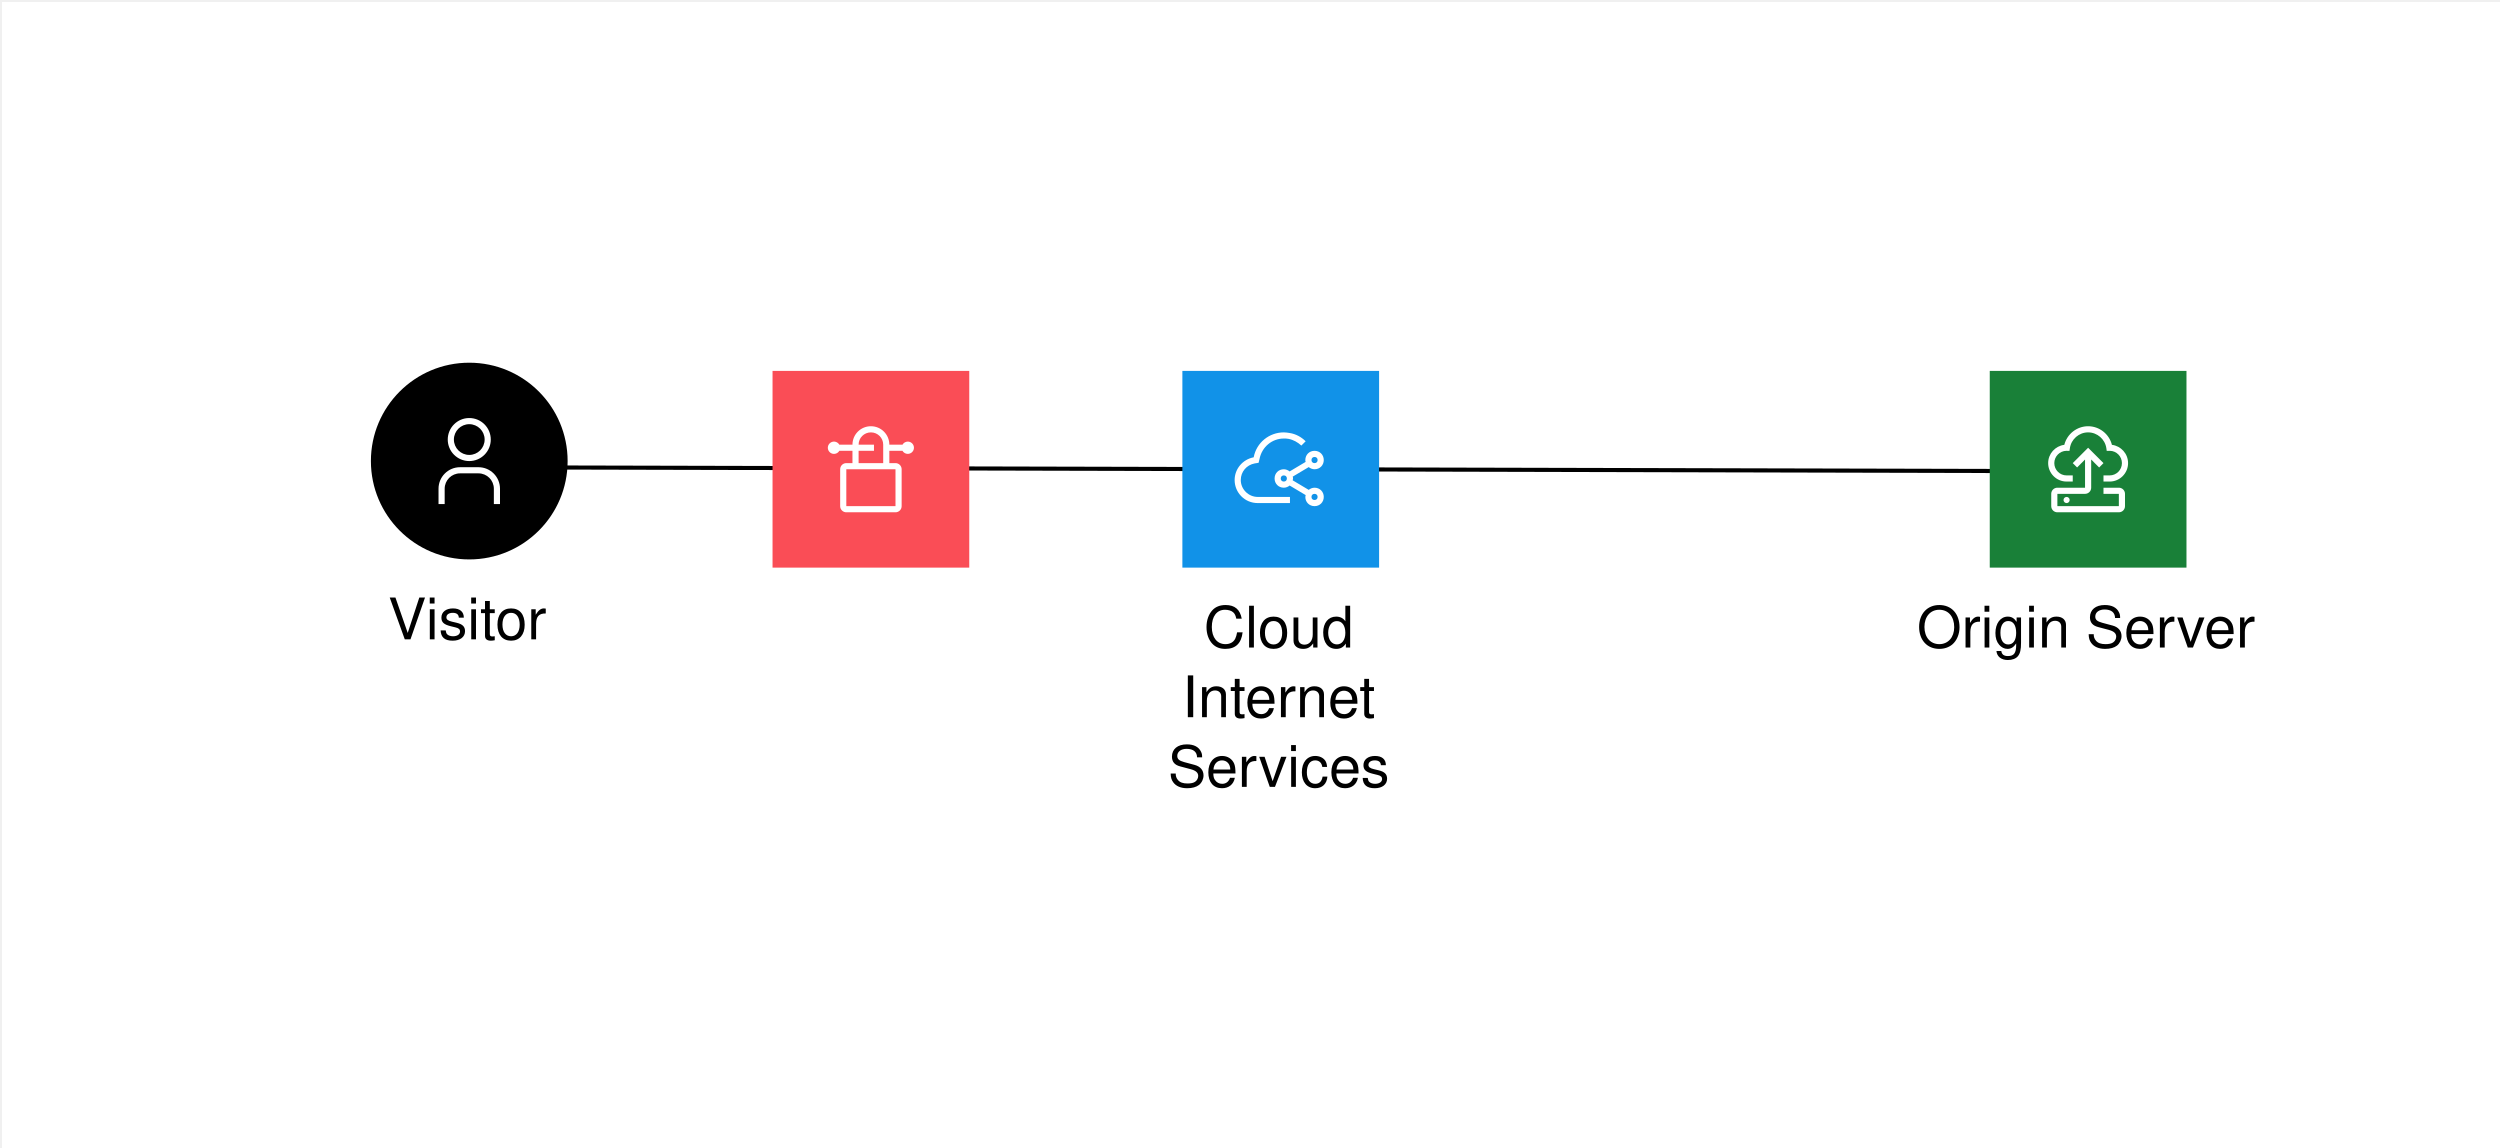
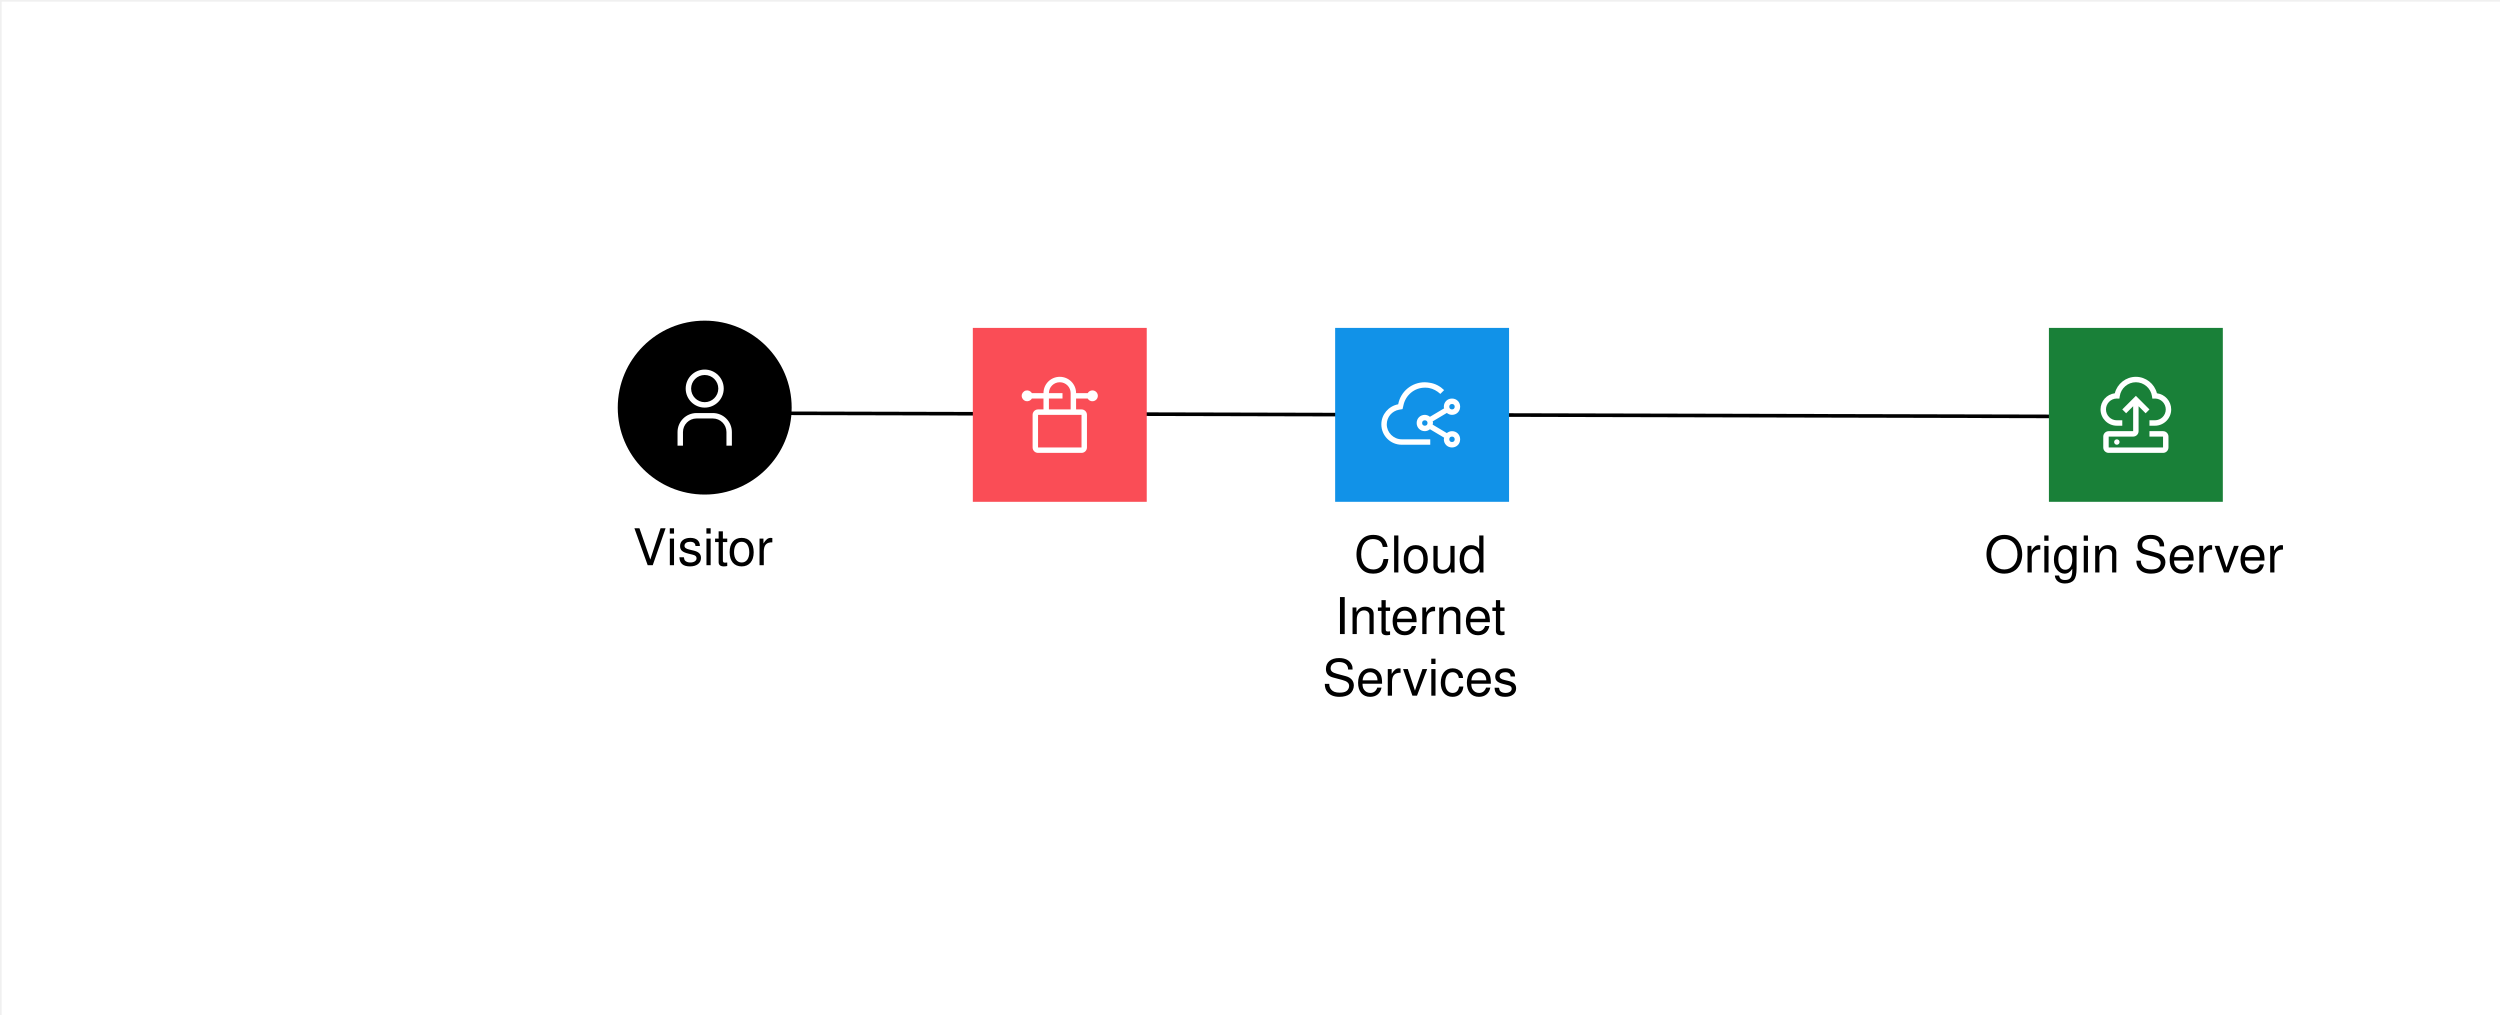
- <svg xmlns="http://www.w3.org/2000/svg" version="1.1" width="610px" height="280px" viewBox="-0.5 -0.5 610 280" content="&lt;mxfile host=&quot;Electron&quot; agent=&quot;Mozilla/5.0 (Macintosh; Intel Mac OS X 10_15_7) AppleWebKit/537.36 (KHTML, like Gecko) draw.io/25.0.2 Chrome/128.0.661.186 Electron/32.2.5 Safari/537.36&quot; version=&quot;25.0.2&quot; scale=&quot;1&quot; border=&quot;0&quot;&gt;&#10;  &lt;diagram name=&quot;Page-1&quot; id=&quot;8wTxipBLSAse1nOkmh9F&quot;&gt;&#10;    &lt;mxGraphModel dx=&quot;1578&quot; dy=&quot;1638&quot; grid=&quot;1&quot; gridSize=&quot;10&quot; guides=&quot;1&quot; tooltips=&quot;1&quot; connect=&quot;1&quot; arrows=&quot;1&quot; fold=&quot;1&quot; page=&quot;1&quot; pageScale=&quot;1&quot; pageWidth=&quot;850&quot; pageHeight=&quot;1100&quot; math=&quot;0&quot; shadow=&quot;0&quot;&gt;&#10;      &lt;root&gt;&#10;        &lt;mxCell id=&quot;0&quot; /&gt;&#10;        &lt;mxCell id=&quot;1&quot; parent=&quot;0&quot; /&gt;&#10;        &lt;mxCell id=&quot;s4TLBKT3WQaBaCJXcjlO-1&quot; value=&quot;&quot; style=&quot;rounded=0;whiteSpace=wrap;html=1;strokeColor=none;&quot; vertex=&quot;1&quot; parent=&quot;1&quot;&gt;&#10;          &lt;mxGeometry x=&quot;-60&quot; y=&quot;-60&quot; width=&quot;610&quot; height=&quot;280&quot; as=&quot;geometry&quot; /&gt;&#10;        &lt;/mxCell&gt;&#10;        &lt;mxCell id=&quot;hN0CreysbBGn29C-ZNiO-8&quot; value=&quot;&quot; style=&quot;endArrow=none;html=1;rounded=0;&quot; parent=&quot;1&quot; edge=&quot;1&quot;&gt;&#10;          &lt;mxGeometry width=&quot;50&quot; height=&quot;50&quot; relative=&quot;1&quot; as=&quot;geometry&quot;&gt;&#10;            &lt;mxPoint x=&quot;47&quot; y=&quot;53.5&quot; as=&quot;sourcePoint&quot; /&gt;&#10;            &lt;mxPoint x=&quot;457&quot; y=&quot;54.5&quot; as=&quot;targetPoint&quot; /&gt;&#10;          &lt;/mxGeometry&gt;&#10;        &lt;/mxCell&gt;&#10;        &lt;mxCell id=&quot;hN0CreysbBGn29C-ZNiO-1&quot; value=&quot;Visitor&quot; style=&quot;shape=ellipse;fillColor=#000000;aspect=fixed;resizable=0;labelPosition=center;verticalLabelPosition=bottom;align=center;verticalAlign=top;strokeColor=none;fontSize=14;&quot; parent=&quot;1&quot; vertex=&quot;1&quot;&gt;&#10;          &lt;mxGeometry x=&quot;30&quot; y=&quot;28&quot; width=&quot;48&quot; height=&quot;48&quot; as=&quot;geometry&quot; /&gt;&#10;        &lt;/mxCell&gt;&#10;        &lt;mxCell id=&quot;hN0CreysbBGn29C-ZNiO-2&quot; value=&quot;&quot; style=&quot;fillColor=#ffffff;strokeColor=none;dashed=0;outlineConnect=0;html=1;labelPosition=center;verticalLabelPosition=bottom;verticalAlign=top;part=1;movable=0;resizable=0;rotatable=0;shape=mxgraph.ibm_cloud.user&quot; parent=&quot;hN0CreysbBGn29C-ZNiO-1&quot; vertex=&quot;1&quot;&gt;&#10;          &lt;mxGeometry width=&quot;24&quot; height=&quot;24&quot; relative=&quot;1&quot; as=&quot;geometry&quot;&gt;&#10;            &lt;mxPoint x=&quot;12&quot; y=&quot;12&quot; as=&quot;offset&quot; /&gt;&#10;          &lt;/mxGeometry&gt;&#10;        &lt;/mxCell&gt;&#10;        &lt;mxCell id=&quot;hN0CreysbBGn29C-ZNiO-3&quot; value=&quot;Cloud &amp;#xa;Internet &amp;#xa;Services&quot; style=&quot;shape=rect;fillColor=#1192E8;aspect=fixed;resizable=0;labelPosition=center;verticalLabelPosition=bottom;align=center;verticalAlign=top;strokeColor=none;fontSize=14;&quot; parent=&quot;1&quot; vertex=&quot;1&quot;&gt;&#10;          &lt;mxGeometry x=&quot;228&quot; y=&quot;30&quot; width=&quot;48&quot; height=&quot;48&quot; as=&quot;geometry&quot; /&gt;&#10;        &lt;/mxCell&gt;&#10;        &lt;mxCell id=&quot;hN0CreysbBGn29C-ZNiO-4&quot; value=&quot;&quot; style=&quot;fillColor=#ffffff;strokeColor=none;dashed=0;outlineConnect=0;html=1;labelPosition=center;verticalLabelPosition=bottom;verticalAlign=top;part=1;movable=0;resizable=0;rotatable=0;shape=mxgraph.ibm_cloud.ibm-cloud--internet-services&quot; parent=&quot;hN0CreysbBGn29C-ZNiO-3&quot; vertex=&quot;1&quot;&gt;&#10;          &lt;mxGeometry width=&quot;24&quot; height=&quot;24&quot; relative=&quot;1&quot; as=&quot;geometry&quot;&gt;&#10;            &lt;mxPoint x=&quot;12&quot; y=&quot;12&quot; as=&quot;offset&quot; /&gt;&#10;          &lt;/mxGeometry&gt;&#10;        &lt;/mxCell&gt;&#10;        &lt;mxCell id=&quot;hN0CreysbBGn29C-ZNiO-25&quot; value=&quot;&quot; style=&quot;shape=rect;fillColor=#FA4D56;aspect=fixed;resizable=0;labelPosition=center;verticalLabelPosition=bottom;align=center;verticalAlign=top;strokeColor=none;fontSize=14;&quot; parent=&quot;1&quot; vertex=&quot;1&quot;&gt;&#10;          &lt;mxGeometry x=&quot;128&quot; y=&quot;30&quot; width=&quot;48&quot; height=&quot;48&quot; as=&quot;geometry&quot; /&gt;&#10;        &lt;/mxCell&gt;&#10;        &lt;mxCell id=&quot;hN0CreysbBGn29C-ZNiO-26&quot; value=&quot;&quot; style=&quot;fillColor=#ffffff;strokeColor=none;dashed=0;outlineConnect=0;html=1;labelPosition=center;verticalLabelPosition=bottom;verticalAlign=top;part=1;movable=0;resizable=0;rotatable=0;shape=mxgraph.ibm_cloud.vpn--connection&quot; parent=&quot;hN0CreysbBGn29C-ZNiO-25&quot; vertex=&quot;1&quot;&gt;&#10;          &lt;mxGeometry width=&quot;24&quot; height=&quot;24&quot; relative=&quot;1&quot; as=&quot;geometry&quot;&gt;&#10;            &lt;mxPoint x=&quot;12&quot; y=&quot;12&quot; as=&quot;offset&quot; /&gt;&#10;          &lt;/mxGeometry&gt;&#10;        &lt;/mxCell&gt;&#10;        &lt;mxCell id=&quot;hN0CreysbBGn29C-ZNiO-30&quot; value=&quot;Origin Server&amp;#xa;&quot; style=&quot;shape=rect;fillColor=#198038;aspect=fixed;resizable=0;labelPosition=center;verticalLabelPosition=bottom;align=center;verticalAlign=top;strokeColor=none;fontSize=14;&quot; parent=&quot;1&quot; vertex=&quot;1&quot;&gt;&#10;          &lt;mxGeometry x=&quot;425&quot; y=&quot;30&quot; width=&quot;48&quot; height=&quot;48&quot; as=&quot;geometry&quot; /&gt;&#10;        &lt;/mxCell&gt;&#10;        &lt;mxCell id=&quot;hN0CreysbBGn29C-ZNiO-31&quot; value=&quot;&quot; style=&quot;fillColor=#ffffff;strokeColor=none;dashed=0;outlineConnect=0;html=1;labelPosition=center;verticalLabelPosition=bottom;verticalAlign=top;part=1;movable=0;resizable=0;rotatable=0;shape=mxgraph.ibm_cloud.ibm-cloud--virtual-server-classic&quot; parent=&quot;hN0CreysbBGn29C-ZNiO-30&quot; vertex=&quot;1&quot;&gt;&#10;          &lt;mxGeometry width=&quot;24&quot; height=&quot;24&quot; relative=&quot;1&quot; as=&quot;geometry&quot;&gt;&#10;            &lt;mxPoint x=&quot;12&quot; y=&quot;12&quot; as=&quot;offset&quot; /&gt;&#10;          &lt;/mxGeometry&gt;&#10;        &lt;/mxCell&gt;&#10;      &lt;/root&gt;&#10;    &lt;/mxGraphModel&gt;&#10;  &lt;/diagram&gt;&#10;&lt;/mxfile&gt;&#10;" style="background-color: rgb(255, 255, 255);">
+ <svg xmlns="http://www.w3.org/2000/svg" version="1.1" width="690px" height="280px" viewBox="-0.5 -0.5 690 280" content="&lt;mxfile host=&quot;Electron&quot; agent=&quot;Mozilla/5.0 (Macintosh; Intel Mac OS X 10_15_7) AppleWebKit/537.36 (KHTML, like Gecko) draw.io/25.0.2 Chrome/128.0.661.186 Electron/32.2.5 Safari/537.36&quot; version=&quot;25.0.2&quot; scale=&quot;1&quot; border=&quot;0&quot;&gt;&#10;  &lt;diagram name=&quot;Page-1&quot; id=&quot;8wTxipBLSAse1nOkmh9F&quot;&gt;&#10;    &lt;mxGraphModel dx=&quot;1578&quot; dy=&quot;1795&quot; grid=&quot;1&quot; gridSize=&quot;10&quot; guides=&quot;1&quot; tooltips=&quot;1&quot; connect=&quot;1&quot; arrows=&quot;1&quot; fold=&quot;1&quot; page=&quot;1&quot; pageScale=&quot;1&quot; pageWidth=&quot;850&quot; pageHeight=&quot;1100&quot; math=&quot;0&quot; shadow=&quot;0&quot;&gt;&#10;      &lt;root&gt;&#10;        &lt;mxCell id=&quot;0&quot; /&gt;&#10;        &lt;mxCell id=&quot;1&quot; parent=&quot;0&quot; /&gt;&#10;        &lt;mxCell id=&quot;s4TLBKT3WQaBaCJXcjlO-1&quot; value=&quot;&quot; style=&quot;rounded=0;whiteSpace=wrap;html=1;strokeColor=none;&quot; parent=&quot;1&quot; vertex=&quot;1&quot;&gt;&#10;          &lt;mxGeometry x=&quot;-140&quot; y=&quot;-60&quot; width=&quot;690&quot; height=&quot;280&quot; as=&quot;geometry&quot; /&gt;&#10;        &lt;/mxCell&gt;&#10;        &lt;mxCell id=&quot;hN0CreysbBGn29C-ZNiO-8&quot; value=&quot;&quot; style=&quot;endArrow=none;html=1;rounded=0;&quot; parent=&quot;1&quot; edge=&quot;1&quot;&gt;&#10;          &lt;mxGeometry width=&quot;50&quot; height=&quot;50&quot; relative=&quot;1&quot; as=&quot;geometry&quot;&gt;&#10;            &lt;mxPoint x=&quot;47&quot; y=&quot;53.5&quot; as=&quot;sourcePoint&quot; /&gt;&#10;            &lt;mxPoint x=&quot;457&quot; y=&quot;54.5&quot; as=&quot;targetPoint&quot; /&gt;&#10;          &lt;/mxGeometry&gt;&#10;        &lt;/mxCell&gt;&#10;        &lt;mxCell id=&quot;hN0CreysbBGn29C-ZNiO-1&quot; value=&quot;Visitor&quot; style=&quot;shape=ellipse;fillColor=#000000;aspect=fixed;resizable=0;labelPosition=center;verticalLabelPosition=bottom;align=center;verticalAlign=top;strokeColor=none;fontSize=14;&quot; parent=&quot;1&quot; vertex=&quot;1&quot;&gt;&#10;          &lt;mxGeometry x=&quot;30&quot; y=&quot;28&quot; width=&quot;48&quot; height=&quot;48&quot; as=&quot;geometry&quot; /&gt;&#10;        &lt;/mxCell&gt;&#10;        &lt;mxCell id=&quot;hN0CreysbBGn29C-ZNiO-2&quot; value=&quot;&quot; style=&quot;fillColor=#ffffff;strokeColor=none;dashed=0;outlineConnect=0;html=1;labelPosition=center;verticalLabelPosition=bottom;verticalAlign=top;part=1;movable=0;resizable=0;rotatable=0;shape=mxgraph.ibm_cloud.user&quot; parent=&quot;hN0CreysbBGn29C-ZNiO-1&quot; vertex=&quot;1&quot;&gt;&#10;          &lt;mxGeometry width=&quot;24&quot; height=&quot;24&quot; relative=&quot;1&quot; as=&quot;geometry&quot;&gt;&#10;            &lt;mxPoint x=&quot;12&quot; y=&quot;12&quot; as=&quot;offset&quot; /&gt;&#10;          &lt;/mxGeometry&gt;&#10;        &lt;/mxCell&gt;&#10;        &lt;mxCell id=&quot;hN0CreysbBGn29C-ZNiO-3&quot; value=&quot;Cloud &amp;#xa;Internet &amp;#xa;Services&quot; style=&quot;shape=rect;fillColor=#1192E8;aspect=fixed;resizable=0;labelPosition=center;verticalLabelPosition=bottom;align=center;verticalAlign=top;strokeColor=none;fontSize=14;&quot; parent=&quot;1&quot; vertex=&quot;1&quot;&gt;&#10;          &lt;mxGeometry x=&quot;228&quot; y=&quot;30&quot; width=&quot;48&quot; height=&quot;48&quot; as=&quot;geometry&quot; /&gt;&#10;        &lt;/mxCell&gt;&#10;        &lt;mxCell id=&quot;hN0CreysbBGn29C-ZNiO-4&quot; value=&quot;&quot; style=&quot;fillColor=#ffffff;strokeColor=none;dashed=0;outlineConnect=0;html=1;labelPosition=center;verticalLabelPosition=bottom;verticalAlign=top;part=1;movable=0;resizable=0;rotatable=0;shape=mxgraph.ibm_cloud.ibm-cloud--internet-services&quot; parent=&quot;hN0CreysbBGn29C-ZNiO-3&quot; vertex=&quot;1&quot;&gt;&#10;          &lt;mxGeometry width=&quot;24&quot; height=&quot;24&quot; relative=&quot;1&quot; as=&quot;geometry&quot;&gt;&#10;            &lt;mxPoint x=&quot;12&quot; y=&quot;12&quot; as=&quot;offset&quot; /&gt;&#10;          &lt;/mxGeometry&gt;&#10;        &lt;/mxCell&gt;&#10;        &lt;mxCell id=&quot;hN0CreysbBGn29C-ZNiO-25&quot; value=&quot;&quot; style=&quot;shape=rect;fillColor=#FA4D56;aspect=fixed;resizable=0;labelPosition=center;verticalLabelPosition=bottom;align=center;verticalAlign=top;strokeColor=none;fontSize=14;&quot; parent=&quot;1&quot; vertex=&quot;1&quot;&gt;&#10;          &lt;mxGeometry x=&quot;128&quot; y=&quot;30&quot; width=&quot;48&quot; height=&quot;48&quot; as=&quot;geometry&quot; /&gt;&#10;        &lt;/mxCell&gt;&#10;        &lt;mxCell id=&quot;hN0CreysbBGn29C-ZNiO-26&quot; value=&quot;&quot; style=&quot;fillColor=#ffffff;strokeColor=none;dashed=0;outlineConnect=0;html=1;labelPosition=center;verticalLabelPosition=bottom;verticalAlign=top;part=1;movable=0;resizable=0;rotatable=0;shape=mxgraph.ibm_cloud.vpn--connection&quot; parent=&quot;hN0CreysbBGn29C-ZNiO-25&quot; vertex=&quot;1&quot;&gt;&#10;          &lt;mxGeometry width=&quot;24&quot; height=&quot;24&quot; relative=&quot;1&quot; as=&quot;geometry&quot;&gt;&#10;            &lt;mxPoint x=&quot;12&quot; y=&quot;12&quot; as=&quot;offset&quot; /&gt;&#10;          &lt;/mxGeometry&gt;&#10;        &lt;/mxCell&gt;&#10;        &lt;mxCell id=&quot;hN0CreysbBGn29C-ZNiO-30&quot; value=&quot;Origin Server&amp;#xa;&quot; style=&quot;shape=rect;fillColor=#198038;aspect=fixed;resizable=0;labelPosition=center;verticalLabelPosition=bottom;align=center;verticalAlign=top;strokeColor=none;fontSize=14;&quot; parent=&quot;1&quot; vertex=&quot;1&quot;&gt;&#10;          &lt;mxGeometry x=&quot;425&quot; y=&quot;30&quot; width=&quot;48&quot; height=&quot;48&quot; as=&quot;geometry&quot; /&gt;&#10;        &lt;/mxCell&gt;&#10;        &lt;mxCell id=&quot;hN0CreysbBGn29C-ZNiO-31&quot; value=&quot;&quot; style=&quot;fillColor=#ffffff;strokeColor=none;dashed=0;outlineConnect=0;html=1;labelPosition=center;verticalLabelPosition=bottom;verticalAlign=top;part=1;movable=0;resizable=0;rotatable=0;shape=mxgraph.ibm_cloud.ibm-cloud--virtual-server-classic&quot; parent=&quot;hN0CreysbBGn29C-ZNiO-30&quot; vertex=&quot;1&quot;&gt;&#10;          &lt;mxGeometry width=&quot;24&quot; height=&quot;24&quot; relative=&quot;1&quot; as=&quot;geometry&quot;&gt;&#10;            &lt;mxPoint x=&quot;12&quot; y=&quot;12&quot; as=&quot;offset&quot; /&gt;&#10;          &lt;/mxGeometry&gt;&#10;        &lt;/mxCell&gt;&#10;      &lt;/root&gt;&#10;    &lt;/mxGraphModel&gt;&#10;  &lt;/diagram&gt;&#10;&lt;/mxfile&gt;&#10;" style="background-color: rgb(255, 255, 255);">
  <defs />
  <rect fill="#ffffff" width="100%" height="100%" x="0" y="0" />
  <g>
    <g data-cell-id="0">
      <g data-cell-id="1">
        <g data-cell-id="s4TLBKT3WQaBaCJXcjlO-1">
          <g>
-             <rect x="0" y="0" width="610" height="280" fill="rgb(255, 255, 255)" stroke="none" pointer-events="all" />
+             <rect x="0" y="0" width="690" height="280" fill="rgb(255, 255, 255)" stroke="none" pointer-events="all" />
          </g>
        </g>
        <g data-cell-id="hN0CreysbBGn29C-ZNiO-8">
          <g>
-             <path d="M 107 113.5 L 517 114.5" fill="none" stroke="rgb(0, 0, 0)" stroke-miterlimit="10" pointer-events="stroke" />
+             <path d="M 187 113.5 L 597 114.5" fill="none" stroke="rgb(0, 0, 0)" stroke-miterlimit="10" pointer-events="stroke" />
          </g>
        </g>
        <g data-cell-id="hN0CreysbBGn29C-ZNiO-1">
          <g>
-             <ellipse cx="114" cy="112" rx="24" ry="24" fill="#000000" stroke="none" pointer-events="all" />
+             <ellipse cx="194" cy="112" rx="24" ry="24" fill="#000000" stroke="none" pointer-events="all" />
          </g>
          <g>
            <g fill="rgb(0, 0, 0)" font-family="&quot;Helvetica&quot;" text-anchor="middle" font-size="14px">
-               <text x="113.5" y="155.5">Visitor</text>
+               <text x="193.5" y="155.5">Visitor</text>
            </g>
          </g>
          <g data-cell-id="hN0CreysbBGn29C-ZNiO-2">
            <g>
-               <rect x="102" y="100" width="24" height="24" fill="none" stroke="none" pointer-events="all" />
-               <rect x="102" y="100" width="0" height="0" fill="none" stroke="none" pointer-events="all" />
-               <path d="M 114 103 C 116.07 103 117.75 104.68 117.75 106.75 C 117.75 108.82 116.07 110.5 114 110.5 C 111.93 110.5 110.25 108.82 110.25 106.75 C 110.25 104.68 111.93 103 114 103 M 114 101.5 C 111.1 101.5 108.75 103.85 108.75 106.75 C 108.75 109.65 111.1 112 114 112 C 116.9 112 119.25 109.65 119.25 106.75 C 119.25 103.85 116.9 101.5 114 101.5 Z M 121.5 122.5 L 120 122.5 L 120 118.75 C 120 116.68 118.32 115 116.25 115 L 111.75 115 C 109.68 115 108 116.68 108 118.75 L 108 122.5 L 106.5 122.5 L 106.5 118.75 C 106.5 115.85 108.85 113.5 111.75 113.5 L 116.25 113.5 C 119.15 113.5 121.5 115.85 121.5 118.75 Z" fill="#ffffff" stroke="none" pointer-events="all" />
+               <rect x="182" y="100" width="24" height="24" fill="none" stroke="none" pointer-events="all" />
+               <rect x="182" y="100" width="0" height="0" fill="none" stroke="none" pointer-events="all" />
+               <path d="M 194 103 C 196.07 103 197.75 104.68 197.75 106.75 C 197.75 108.82 196.07 110.5 194 110.5 C 191.93 110.5 190.25 108.82 190.25 106.75 C 190.25 104.68 191.93 103 194 103 M 194 101.5 C 191.1 101.5 188.75 103.85 188.75 106.75 C 188.75 109.65 191.1 112 194 112 C 196.9 112 199.25 109.65 199.25 106.75 C 199.25 103.85 196.9 101.5 194 101.5 Z M 201.5 122.5 L 200 122.5 L 200 118.75 C 200 116.68 198.32 115 196.25 115 L 191.75 115 C 189.68 115 188 116.68 188 118.75 L 188 122.5 L 186.5 122.5 L 186.5 118.75 C 186.5 115.85 188.85 113.5 191.75 113.5 L 196.25 113.5 C 199.15 113.5 201.5 115.85 201.5 118.75 Z" fill="#ffffff" stroke="none" pointer-events="all" />
            </g>
          </g>
        </g>
        <g data-cell-id="hN0CreysbBGn29C-ZNiO-3">
          <g>
-             <rect x="288" y="90" width="48" height="48" fill="#1192e8" stroke="none" pointer-events="all" />
+             <rect x="368" y="90" width="48" height="48" fill="#1192e8" stroke="none" pointer-events="all" />
          </g>
          <g>
            <g fill="rgb(0, 0, 0)" font-family="&quot;Helvetica&quot;" text-anchor="middle" font-size="14px">
-               <text x="311.5" y="157.5">Cloud </text>
-               <text x="311.5" y="174.5">Internet </text>
-               <text x="311.5" y="191.5">Services</text>
+               <text x="391.5" y="157.5">Cloud </text>
+               <text x="391.5" y="174.5">Internet </text>
+               <text x="391.5" y="191.5">Services</text>
            </g>
          </g>
          <g data-cell-id="hN0CreysbBGn29C-ZNiO-4">
            <g>
-               <rect x="300" y="102" width="24" height="24" fill="none" stroke="none" pointer-events="all" />
-               <rect x="300" y="102" width="0" height="0" fill="none" stroke="none" pointer-events="all" />
-               <path d="M 320.25 118.5 C 319.72 118.5 319.2 118.72 318.83 119.03 L 314.92 116.7 C 314.92 116.55 315 116.4 315 116.25 C 315 116.1 315 115.95 314.92 115.8 L 318.83 113.47 C 319.2 113.78 319.72 114 320.25 114 C 321.53 114 322.5 113.03 322.5 111.75 C 322.5 110.47 321.53 109.5 320.25 109.5 C 318.97 109.5 318 110.47 318 111.75 C 318 111.9 318 112.05 318.08 112.2 L 314.17 114.53 C 313.8 114.22 313.28 114 312.75 114 C 311.47 114 310.5 114.97 310.5 116.25 C 310.5 117.53 311.47 118.5 312.75 118.5 C 313.28 118.5 313.8 118.28 314.17 117.97 L 318.08 120.3 C 318.08 120.45 318 120.6 318 120.75 C 318 122.03 318.97 123 320.25 123 C 321.53 123 322.5 122.03 322.5 120.75 C 322.5 119.47 321.53 118.5 320.25 118.5 Z M 320.25 111 C 320.7 111 321 111.3 321 111.75 C 321 112.2 320.7 112.5 320.25 112.5 C 319.8 112.5 319.5 112.2 319.5 111.75 C 319.5 111.3 319.8 111 320.25 111 Z M 312.75 117 C 312.3 117 312 116.7 312 116.25 C 312 115.8 312.3 115.5 312.75 115.5 C 313.2 115.5 313.5 115.8 313.5 116.25 C 313.5 116.7 313.2 117 312.75 117 Z M 320.25 121.5 C 319.8 121.5 319.5 121.2 319.5 120.75 C 319.5 120.3 319.8 120 320.25 120 C 320.7 120 321 120.3 321 120.75 C 321 121.2 320.7 121.5 320.25 121.5 Z" fill="#ffffff" stroke="none" pointer-events="all" />
-               <path d="M 314.25 120.75 L 306.38 120.75 C 304.13 120.75 302.25 118.88 302.25 116.63 C 302.25 114.6 303.67 112.95 305.63 112.58 L 306.6 112.42 L 306.83 111.45 C 307.42 108.53 309.9 106.5 312.75 106.5 C 313.13 106.5 313.5 106.5 313.88 106.58 C 315.08 106.8 316.13 107.4 317.03 108.22 L 318.08 107.17 C 317.03 106.13 315.67 105.38 314.17 105.15 C 313.72 105.08 313.2 105 312.75 105 C 309.22 105 306.08 107.47 305.4 111.08 C 302.7 111.6 300.75 113.92 300.75 116.63 C 300.75 119.7 303.22 122.25 306.38 122.25 L 314.25 122.25 L 314.25 120.75 Z" fill="#ffffff" stroke="none" pointer-events="all" />
+               <rect x="380" y="102" width="24" height="24" fill="none" stroke="none" pointer-events="all" />
+               <rect x="380" y="102" width="0" height="0" fill="none" stroke="none" pointer-events="all" />
+               <path d="M 400.25 118.5 C 399.72 118.5 399.2 118.72 398.83 119.03 L 394.92 116.7 C 394.92 116.55 395 116.4 395 116.25 C 395 116.1 395 115.95 394.92 115.8 L 398.83 113.47 C 399.2 113.78 399.72 114 400.25 114 C 401.53 114 402.5 113.03 402.5 111.75 C 402.5 110.47 401.53 109.5 400.25 109.5 C 398.97 109.5 398 110.47 398 111.75 C 398 111.9 398 112.05 398.08 112.2 L 394.17 114.53 C 393.8 114.22 393.28 114 392.75 114 C 391.47 114 390.5 114.97 390.5 116.25 C 390.5 117.53 391.47 118.5 392.75 118.5 C 393.28 118.5 393.8 118.28 394.17 117.97 L 398.08 120.3 C 398.08 120.45 398 120.6 398 120.75 C 398 122.03 398.97 123 400.25 123 C 401.53 123 402.5 122.03 402.5 120.75 C 402.5 119.47 401.53 118.5 400.25 118.5 Z M 400.25 111 C 400.7 111 401 111.3 401 111.75 C 401 112.2 400.7 112.5 400.25 112.5 C 399.8 112.5 399.5 112.2 399.5 111.75 C 399.5 111.3 399.8 111 400.25 111 Z M 392.75 117 C 392.3 117 392 116.7 392 116.25 C 392 115.8 392.3 115.5 392.75 115.5 C 393.2 115.5 393.5 115.8 393.5 116.25 C 393.5 116.7 393.2 117 392.75 117 Z M 400.25 121.5 C 399.8 121.5 399.5 121.2 399.5 120.75 C 399.5 120.3 399.8 120 400.25 120 C 400.7 120 401 120.3 401 120.75 C 401 121.2 400.7 121.5 400.25 121.5 Z" fill="#ffffff" stroke="none" pointer-events="all" />
+               <path d="M 394.25 120.75 L 386.38 120.75 C 384.13 120.75 382.25 118.88 382.25 116.63 C 382.25 114.6 383.67 112.95 385.63 112.58 L 386.6 112.42 L 386.83 111.45 C 387.42 108.53 389.9 106.5 392.75 106.5 C 393.13 106.5 393.5 106.5 393.88 106.58 C 395.08 106.8 396.13 107.4 397.03 108.22 L 398.08 107.17 C 397.03 106.13 395.67 105.38 394.17 105.15 C 393.72 105.08 393.2 105 392.75 105 C 389.22 105 386.08 107.47 385.4 111.08 C 382.7 111.6 380.75 113.92 380.75 116.63 C 380.75 119.7 383.22 122.25 386.38 122.25 L 394.25 122.25 L 394.25 120.75 Z" fill="#ffffff" stroke="none" pointer-events="all" />
            </g>
          </g>
        </g>
        <g data-cell-id="hN0CreysbBGn29C-ZNiO-25">
          <g>
-             <rect x="188" y="90" width="48" height="48" fill="#fa4d56" stroke="none" pointer-events="all" />
+             <rect x="268" y="90" width="48" height="48" fill="#fa4d56" stroke="none" pointer-events="all" />
          </g>
          <g data-cell-id="hN0CreysbBGn29C-ZNiO-26">
            <g>
-               <rect x="200" y="102" width="24" height="24" fill="none" stroke="none" pointer-events="all" />
-               <rect x="200" y="102" width="0" height="0" fill="none" stroke="none" pointer-events="all" />
-               <path d="M 221 107.25 C 220.47 107.25 219.97 107.54 219.71 108 L 216.5 108 C 216.5 105.51 214.49 103.5 212 103.5 C 209.51 103.5 207.5 105.51 207.5 108 L 204.29 108 C 203.95 107.41 203.26 107.13 202.6 107.3 C 201.95 107.48 201.49 108.07 201.49 108.75 C 201.49 109.43 201.95 110.02 202.6 110.2 C 203.26 110.37 203.95 110.09 204.29 109.5 L 207.5 109.5 L 207.5 112.5 L 206 112.5 C 205.17 112.5 204.5 113.17 204.5 114 L 204.5 123 C 204.5 123.83 205.17 124.5 206 124.5 L 218 124.5 C 218.83 124.5 219.5 123.83 219.5 123 L 219.5 114 C 219.5 113.17 218.83 112.5 218 112.5 L 216.5 112.5 L 216.5 109.5 L 219.71 109.5 C 220.07 110.13 220.84 110.4 221.52 110.15 C 222.2 109.9 222.61 109.2 222.48 108.48 C 222.35 107.77 221.73 107.25 221 107.25 M 209 108 C 209 106.34 210.34 105 212 105 C 213.66 105 215 106.34 215 108 L 215 112.5 L 209 112.5 L 209 109.5 L 212.75 109.5 L 212.75 108 Z M 218 114 L 218 123 L 206 123 L 206 114 Z" fill="#ffffff" stroke="none" pointer-events="all" />
+               <rect x="280" y="102" width="24" height="24" fill="none" stroke="none" pointer-events="all" />
+               <rect x="280" y="102" width="0" height="0" fill="none" stroke="none" pointer-events="all" />
+               <path d="M 301 107.25 C 300.47 107.25 299.97 107.54 299.71 108 L 296.5 108 C 296.5 105.51 294.49 103.5 292 103.5 C 289.51 103.5 287.5 105.51 287.5 108 L 284.29 108 C 283.95 107.41 283.26 107.13 282.6 107.3 C 281.95 107.48 281.49 108.07 281.49 108.75 C 281.49 109.43 281.95 110.02 282.6 110.2 C 283.26 110.37 283.95 110.09 284.29 109.5 L 287.5 109.5 L 287.5 112.5 L 286 112.5 C 285.17 112.5 284.5 113.17 284.5 114 L 284.5 123 C 284.5 123.83 285.17 124.5 286 124.5 L 298 124.5 C 298.83 124.5 299.5 123.83 299.5 123 L 299.5 114 C 299.5 113.17 298.83 112.5 298 112.5 L 296.5 112.5 L 296.5 109.5 L 299.71 109.5 C 300.07 110.13 300.84 110.4 301.52 110.15 C 302.2 109.9 302.61 109.2 302.48 108.48 C 302.35 107.77 301.73 107.25 301 107.25 M 289 108 C 289 106.34 290.34 105 292 105 C 293.66 105 295 106.34 295 108 L 295 112.5 L 289 112.5 L 289 109.5 L 292.75 109.5 L 292.75 108 Z M 298 114 L 298 123 L 286 123 L 286 114 Z" fill="#ffffff" stroke="none" pointer-events="all" />
            </g>
          </g>
        </g>
        <g data-cell-id="hN0CreysbBGn29C-ZNiO-30">
          <g>
-             <rect x="485" y="90" width="48" height="48" fill="#198038" stroke="none" pointer-events="all" />
+             <rect x="565" y="90" width="48" height="48" fill="#198038" stroke="none" pointer-events="all" />
          </g>
          <g>
            <g fill="rgb(0, 0, 0)" font-family="&quot;Helvetica&quot;" text-anchor="middle" font-size="14px">
-               <text x="508.5" y="157.5">Origin Server</text>
+               <text x="588.5" y="157.5">Origin Server</text>
            </g>
          </g>
          <g data-cell-id="hN0CreysbBGn29C-ZNiO-31">
            <g>
-               <rect x="497" y="102" width="24" height="24" fill="none" stroke="none" pointer-events="all" />
-               <rect x="497" y="102" width="0" height="0" fill="none" stroke="none" pointer-events="all" />
-               <ellipse cx="503.75" cy="121.5" rx="0.75" ry="0.75" fill="#ffffff" stroke="none" pointer-events="all" />
-               <path d="M 516.5 118.5 L 512.75 118.5 L 512.75 120 L 516.5 120 L 516.5 123 L 501.5 123 L 501.5 120 L 508.25 120 C 509.08 120 509.75 119.33 509.75 118.5 L 509.75 111.62 L 511.69 113.57 L 512.75 112.5 L 509 108.75 L 505.25 112.5 L 506.31 113.56 L 508.25 111.62 L 508.25 118.5 L 501.5 118.5 C 500.67 118.5 500 119.17 500 120 L 500 123 C 500 123.83 500.67 124.5 501.5 124.5 L 516.5 124.5 C 517.33 124.5 518 123.83 518 123 L 518 120 C 518 119.17 517.33 118.5 516.5 118.5 Z" fill="#ffffff" stroke="none" pointer-events="all" />
-               <path d="M 514.81 108.04 C 514.15 105.41 511.75 103.5 509 103.5 C 506.25 103.5 503.85 105.41 503.19 108.04 C 500.97 108.32 499.25 110.21 499.25 112.5 C 499.25 114.98 501.27 117 503.75 117 L 505.25 117 L 505.25 115.5 L 503.75 115.5 C 502.09 115.5 500.75 114.16 500.75 112.5 C 500.75 110.86 502.08 109.52 503.71 109.5 L 504.45 109.52 L 504.55 108.86 C 504.87 106.66 506.78 105 509 105 C 511.22 105 513.13 106.66 513.45 108.86 L 513.54 109.52 L 514.2 109.51 L 514.3 109.5 C 515.93 109.52 517.25 110.86 517.25 112.5 C 517.25 114.16 515.91 115.5 514.25 115.5 L 512.75 115.5 L 512.75 117 L 514.25 117 C 516.73 117 518.75 114.98 518.75 112.5 C 518.75 110.21 517.03 108.32 514.81 108.04 Z" fill="#ffffff" stroke="none" pointer-events="all" />
+               <rect x="577" y="102" width="24" height="24" fill="none" stroke="none" pointer-events="all" />
+               <rect x="577" y="102" width="0" height="0" fill="none" stroke="none" pointer-events="all" />
+               <ellipse cx="583.75" cy="121.5" rx="0.75" ry="0.75" fill="#ffffff" stroke="none" pointer-events="all" />
+               <path d="M 596.5 118.5 L 592.75 118.5 L 592.75 120 L 596.5 120 L 596.5 123 L 581.5 123 L 581.5 120 L 588.25 120 C 589.08 120 589.75 119.33 589.75 118.5 L 589.75 111.62 L 591.69 113.57 L 592.75 112.5 L 589 108.75 L 585.25 112.5 L 586.31 113.56 L 588.25 111.62 L 588.25 118.5 L 581.5 118.5 C 580.67 118.5 580 119.17 580 120 L 580 123 C 580 123.83 580.67 124.5 581.5 124.5 L 596.5 124.5 C 597.33 124.5 598 123.83 598 123 L 598 120 C 598 119.17 597.33 118.5 596.5 118.5 Z" fill="#ffffff" stroke="none" pointer-events="all" />
+               <path d="M 594.81 108.04 C 594.15 105.41 591.75 103.5 589 103.5 C 586.25 103.5 583.85 105.41 583.19 108.04 C 580.97 108.32 579.25 110.21 579.25 112.5 C 579.25 114.98 581.27 117 583.75 117 L 585.25 117 L 585.25 115.5 L 583.75 115.5 C 582.09 115.5 580.75 114.16 580.75 112.5 C 580.75 110.86 582.08 109.52 583.71 109.5 L 584.45 109.52 L 584.55 108.86 C 584.87 106.66 586.78 105 589 105 C 591.22 105 593.13 106.66 593.45 108.86 L 593.54 109.52 L 594.2 109.51 L 594.3 109.5 C 595.93 109.52 597.25 110.86 597.25 112.5 C 597.25 114.16 595.91 115.5 594.25 115.5 L 592.75 115.5 L 592.75 117 L 594.25 117 C 596.73 117 598.75 114.98 598.75 112.5 C 598.75 110.21 597.03 108.32 594.81 108.04 Z" fill="#ffffff" stroke="none" pointer-events="all" />
            </g>
          </g>
        </g>
      </g>
    </g>
  </g>
</svg>
